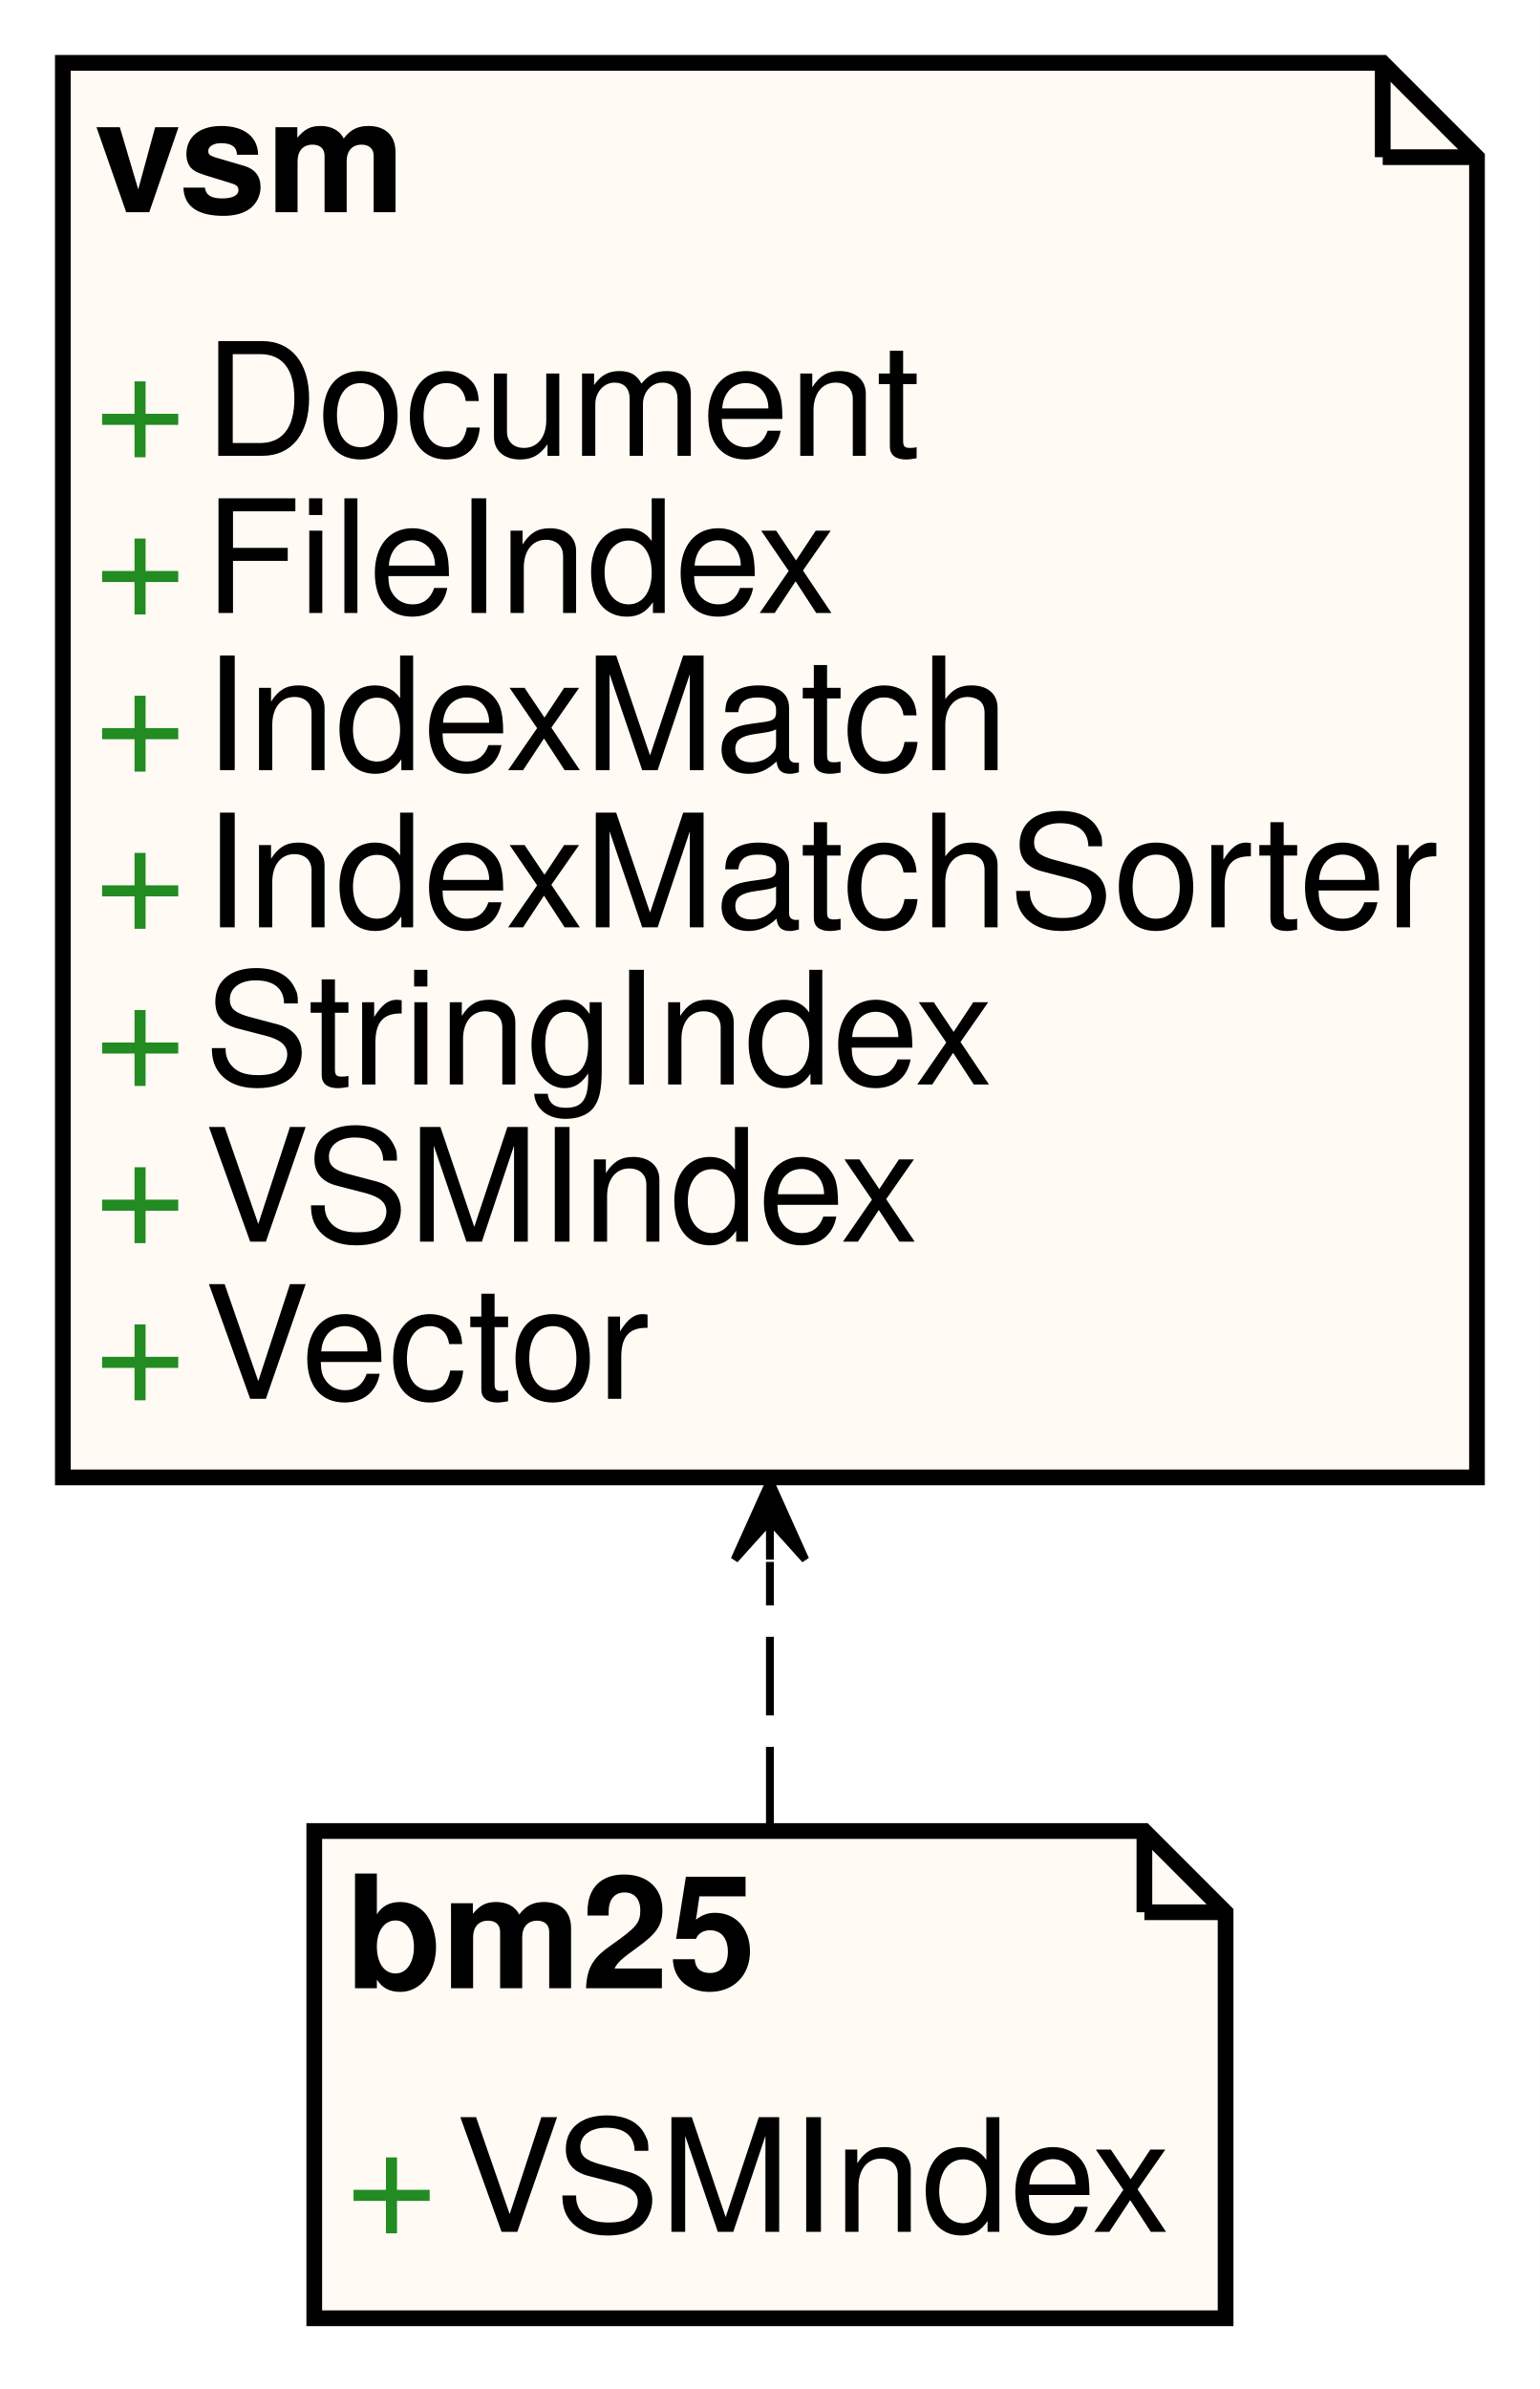
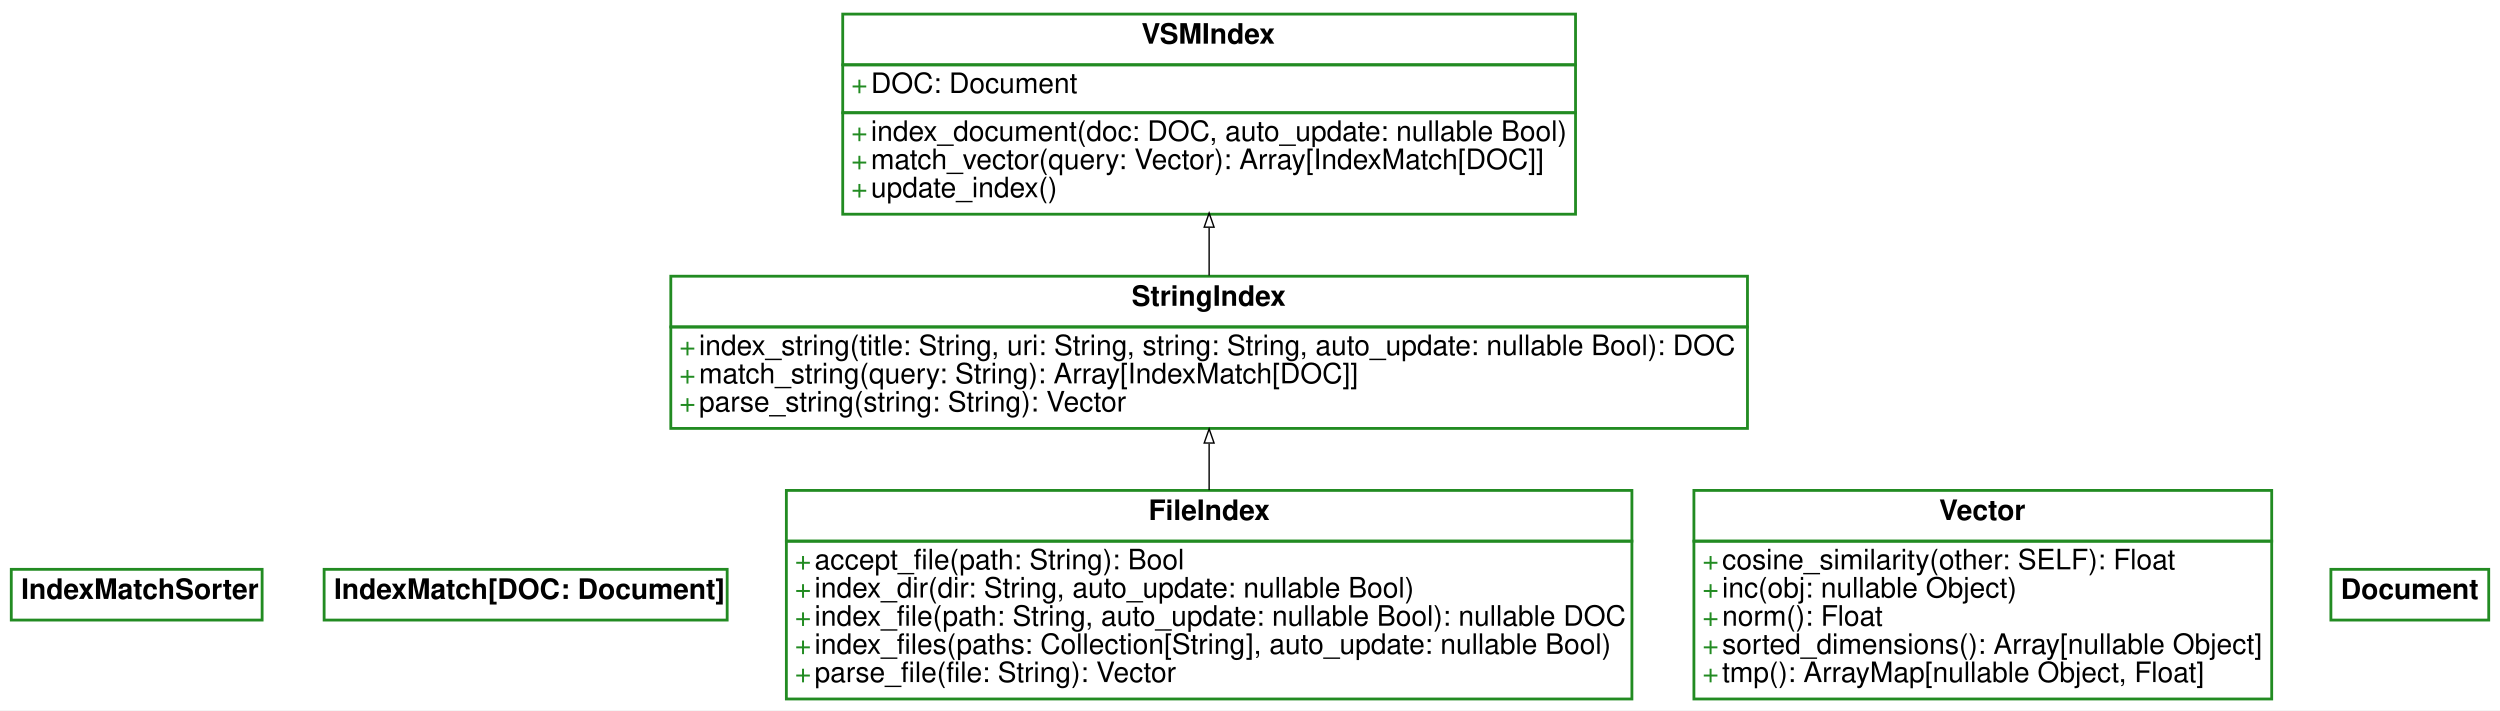
- <svg xmlns="http://www.w3.org/2000/svg" width="98pt" height="152pt" viewBox="0.00 0.00 98.00 152.00">
-   <g id="graph0" class="graph" transform="scale(1 1) rotate(0) translate(4 148)">
-     <polygon fill="white" stroke="none" points="-4,4 -4,-148 94,-148 94,4 -4,4" />
+ <svg xmlns="http://www.w3.org/2000/svg" width="887pt" height="252pt" viewBox="0.00 0.00 887.00 252.00">
+   <g id="graph0" class="graph" transform="scale(1 1) rotate(0) translate(4 248)">
+     <polygon fill="white" stroke="none" points="-4,4 -4,-248 883,-248 883,4 -4,4" />
    <g id="node1" class="node">
-       <polygon fill="#fffaf3" stroke="black" points="68.833,-31.5 16,-31.5 16,-0.5 74,-0.5 74,-26.333 68.833,-31.5" />
-       <polyline fill="none" stroke="black" points="68.833,-31.5 68.833,-26.333 " />
-       <polyline fill="none" stroke="black" points="74,-26.333 68.833,-26.333 " />
-       <text text-anchor="start" x="18" y="-21.5" font-family="Helvetica,sans-Serif" font-weight="bold" font-size="10.00">bm25</text>
-       <text text-anchor="start" x="18" y="-6" font-family="Helvetica,sans-Serif" font-size="10.00" fill="forestgreen">+</text>
-       <text text-anchor="start" x="25" y="-6" font-family="Helvetica,sans-Serif" font-size="10.00">VSMIndex</text>
+       <polygon fill="white" stroke="none" points="88.5,-46 -0.5,-46 -0.5,-28 88.5,-28 88.5,-46" />
+       <polygon fill="none" stroke="forestgreen" points="0,-28 0,-46 89,-46 89,-28 0,-28" />
+       <text text-anchor="start" x="3.5" y="-35.5" font-family="Helvetica,sans-Serif" font-weight="bold" font-size="10.00">IndexMatchSorter</text>
    </g>
    <g id="node2" class="node">
-       <polygon fill="#fffaf3" stroke="black" points="84,-144 0,-144 0,-54 90,-54 90,-138 84,-144" />
-       <polyline fill="none" stroke="black" points="84,-144 84,-138 " />
-       <polyline fill="none" stroke="black" points="90,-138 84,-138 " />
-       <text text-anchor="start" x="2" y="-134.5" font-family="Helvetica,sans-Serif" font-weight="bold" font-size="10.00">vsm</text>
-       <text text-anchor="start" x="2" y="-119" font-family="Helvetica,sans-Serif" font-size="10.00" fill="forestgreen">+</text>
-       <text text-anchor="start" x="9" y="-119" font-family="Helvetica,sans-Serif" font-size="10.00">Document</text>
-       <text text-anchor="start" x="2" y="-109" font-family="Helvetica,sans-Serif" font-size="10.00" fill="forestgreen">+</text>
-       <text text-anchor="start" x="9" y="-109" font-family="Helvetica,sans-Serif" font-size="10.00">FileIndex</text>
-       <text text-anchor="start" x="2" y="-99" font-family="Helvetica,sans-Serif" font-size="10.00" fill="forestgreen">+</text>
-       <text text-anchor="start" x="9" y="-99" font-family="Helvetica,sans-Serif" font-size="10.00">IndexMatch</text>
-       <text text-anchor="start" x="2" y="-89" font-family="Helvetica,sans-Serif" font-size="10.00" fill="forestgreen">+</text>
-       <text text-anchor="start" x="9" y="-89" font-family="Helvetica,sans-Serif" font-size="10.00">IndexMatchSorter</text>
-       <text text-anchor="start" x="2" y="-79" font-family="Helvetica,sans-Serif" font-size="10.00" fill="forestgreen">+</text>
-       <text text-anchor="start" x="9" y="-79" font-family="Helvetica,sans-Serif" font-size="10.00">StringIndex</text>
-       <text text-anchor="start" x="2" y="-69" font-family="Helvetica,sans-Serif" font-size="10.00" fill="forestgreen">+</text>
-       <text text-anchor="start" x="9" y="-69" font-family="Helvetica,sans-Serif" font-size="10.00">VSMIndex</text>
-       <text text-anchor="start" x="2" y="-59" font-family="Helvetica,sans-Serif" font-size="10.00" fill="forestgreen">+</text>
-       <text text-anchor="start" x="9" y="-59" font-family="Helvetica,sans-Serif" font-size="10.00">Vector</text>
+       <polygon fill="white" stroke="none" points="253.5,-46 110.5,-46 110.5,-28 253.5,-28 253.5,-46" />
+       <polygon fill="none" stroke="forestgreen" points="111,-28 111,-46 254,-46 254,-28 111,-28" />
+       <text text-anchor="start" x="114.5" y="-35.5" font-family="Helvetica,sans-Serif" font-weight="bold" font-size="10.00">IndexMatch[DOC: Document]</text>
+     </g>
+     <g id="node3" class="node">
+       <polygon fill="white" stroke="none" points="616,-150 234,-150 234,-96 616,-96 616,-150" />
+       <polygon fill="none" stroke="forestgreen" points="234,-132 234,-150 616,-150 616,-132 234,-132" />
+       <text text-anchor="start" x="397.5" y="-139.5" font-family="Helvetica,sans-Serif" font-weight="bold" font-size="10.00">StringIndex</text>
+       <polygon fill="none" stroke="forestgreen" points="234,-96 234,-132 616,-132 616,-96 234,-96" />
+       <text text-anchor="start" x="237" y="-122" font-family="Helvetica,sans-Serif" font-size="10.00" fill="forestgreen">+</text>
+       <text text-anchor="start" x="244" y="-122" font-family="Helvetica,sans-Serif" font-size="10.00"> index_string(title: String, uri: String, string: String, auto_update: nullable Bool): DOC</text>
+       <text text-anchor="start" x="237" y="-112" font-family="Helvetica,sans-Serif" font-size="10.00" fill="forestgreen">+</text>
+       <text text-anchor="start" x="244" y="-112" font-family="Helvetica,sans-Serif" font-size="10.00"> match_string(query: String): Array[IndexMatch[DOC]]</text>
+       <text text-anchor="start" x="237" y="-102" font-family="Helvetica,sans-Serif" font-size="10.00" fill="forestgreen">+</text>
+       <text text-anchor="start" x="244" y="-102" font-family="Helvetica,sans-Serif" font-size="10.00"> parse_string(string: String): Vector</text>
+     </g>
+     <g id="node7" class="node">
+       <polygon fill="white" stroke="none" points="555,-243.5 295,-243.5 295,-172.5 555,-172.5 555,-243.5" />
+       <polygon fill="none" stroke="forestgreen" points="295,-225 295,-243 555,-243 555,-225 295,-225" />
+       <text text-anchor="start" x="401" y="-232.5" font-family="Helvetica,sans-Serif" font-weight="bold" font-size="10.00">VSMIndex</text>
+       <polygon fill="none" stroke="forestgreen" points="295,-208 295,-225 555,-225 555,-208 295,-208" />
+       <text text-anchor="start" x="298" y="-215" font-family="Helvetica,sans-Serif" font-size="10.00" fill="forestgreen">+</text>
+       <text text-anchor="start" x="305" y="-215" font-family="Helvetica,sans-Serif" font-size="10.00"> DOC: Document</text>
+       <polygon fill="none" stroke="forestgreen" points="295,-172 295,-208 555,-208 555,-172 295,-172" />
+       <text text-anchor="start" x="298" y="-198" font-family="Helvetica,sans-Serif" font-size="10.00" fill="forestgreen">+</text>
+       <text text-anchor="start" x="305" y="-198" font-family="Helvetica,sans-Serif" font-size="10.00"> index_document(doc: DOC, auto_update: nullable Bool)</text>
+       <text text-anchor="start" x="298" y="-188" font-family="Helvetica,sans-Serif" font-size="10.00" fill="forestgreen">+</text>
+       <text text-anchor="start" x="305" y="-188" font-family="Helvetica,sans-Serif" font-size="10.00"> match_vector(query: Vector): Array[IndexMatch[DOC]]</text>
+       <text text-anchor="start" x="298" y="-178" font-family="Helvetica,sans-Serif" font-size="10.00" fill="forestgreen">+</text>
+       <text text-anchor="start" x="305" y="-178" font-family="Helvetica,sans-Serif" font-size="10.00"> update_index()</text>
    </g>
    <g id="edge1" class="edge">
-       <path fill="none" stroke="black" stroke-width="0.5" stroke-dasharray="5,2" d="M45,-31.857C45,-36.781 45,-42.564 45,-48.626" />
-       <polygon fill="black" stroke="black" stroke-width="0.5" points="45,-53.771 42.75,-48.771 45,-51.271 45,-48.771 45,-48.771 45,-48.771 45,-51.271 47.25,-48.771 45,-53.771 45,-53.771" />
+       <path fill="none" stroke="black" stroke-width="0.5" d="M425,-150.262C425,-155.643 425,-161.422 425,-167.158" />
+       <polygon fill="none" stroke="black" stroke-width="0.5" points="423.25,-167.402 425,-172.402 426.75,-167.402 423.25,-167.402" />
+     </g>
+     <g id="node4" class="node">
+       <polygon fill="white" stroke="none" points="801.5,-74 596.5,-74 596.5,-0 801.5,-0 801.5,-74" />
+       <polygon fill="none" stroke="forestgreen" points="597,-56 597,-74 802,-74 802,-56 597,-56" />
+       <text text-anchor="start" x="684" y="-63.5" font-family="Helvetica,sans-Serif" font-weight="bold" font-size="10.00">Vector</text>
+       <polygon fill="none" stroke="forestgreen" points="597,-0 597,-56 802,-56 802,-0 597,-0" />
+       <text text-anchor="start" x="600" y="-46" font-family="Helvetica,sans-Serif" font-size="10.00" fill="forestgreen">+</text>
+       <text text-anchor="start" x="607" y="-46" font-family="Helvetica,sans-Serif" font-size="10.00"> cosine_similarity(other: SELF): Float</text>
+       <text text-anchor="start" x="600" y="-36" font-family="Helvetica,sans-Serif" font-size="10.00" fill="forestgreen">+</text>
+       <text text-anchor="start" x="607" y="-36" font-family="Helvetica,sans-Serif" font-size="10.00"> inc(obj: nullable Object)</text>
+       <text text-anchor="start" x="600" y="-26" font-family="Helvetica,sans-Serif" font-size="10.00" fill="forestgreen">+</text>
+       <text text-anchor="start" x="607" y="-26" font-family="Helvetica,sans-Serif" font-size="10.00"> norm(): Float</text>
+       <text text-anchor="start" x="600" y="-16" font-family="Helvetica,sans-Serif" font-size="10.00" fill="forestgreen">+</text>
+       <text text-anchor="start" x="607" y="-16" font-family="Helvetica,sans-Serif" font-size="10.00"> sorted_dimensions(): Array[nullable Object]</text>
+       <text text-anchor="start" x="600" y="-6" font-family="Helvetica,sans-Serif" font-size="10.00" fill="forestgreen">+</text>
+       <text text-anchor="start" x="607" y="-6" font-family="Helvetica,sans-Serif" font-size="10.00"> tmp(): ArrayMap[nullable Object, Float]</text>
+     </g>
+     <g id="node5" class="node">
+       <polygon fill="white" stroke="none" points="575,-74 275,-74 275,-0 575,-0 575,-74" />
+       <polygon fill="none" stroke="forestgreen" points="275,-56 275,-74 575,-74 575,-56 275,-56" />
+       <text text-anchor="start" x="403.5" y="-63.5" font-family="Helvetica,sans-Serif" font-weight="bold" font-size="10.00">FileIndex</text>
+       <polygon fill="none" stroke="forestgreen" points="275,-0 275,-56 575,-56 575,-0 275,-0" />
+       <text text-anchor="start" x="278" y="-46" font-family="Helvetica,sans-Serif" font-size="10.00" fill="forestgreen">+</text>
+       <text text-anchor="start" x="285" y="-46" font-family="Helvetica,sans-Serif" font-size="10.00"> accept_file(path: String): Bool</text>
+       <text text-anchor="start" x="278" y="-36" font-family="Helvetica,sans-Serif" font-size="10.00" fill="forestgreen">+</text>
+       <text text-anchor="start" x="285" y="-36" font-family="Helvetica,sans-Serif" font-size="10.00"> index_dir(dir: String, auto_update: nullable Bool)</text>
+       <text text-anchor="start" x="278" y="-26" font-family="Helvetica,sans-Serif" font-size="10.00" fill="forestgreen">+</text>
+       <text text-anchor="start" x="285" y="-26" font-family="Helvetica,sans-Serif" font-size="10.00"> index_file(path: String, auto_update: nullable Bool): nullable DOC</text>
+       <text text-anchor="start" x="278" y="-16" font-family="Helvetica,sans-Serif" font-size="10.00" fill="forestgreen">+</text>
+       <text text-anchor="start" x="285" y="-16" font-family="Helvetica,sans-Serif" font-size="10.00"> index_files(paths: Collection[String], auto_update: nullable Bool)</text>
+       <text text-anchor="start" x="278" y="-6" font-family="Helvetica,sans-Serif" font-size="10.00" fill="forestgreen">+</text>
+       <text text-anchor="start" x="285" y="-6" font-family="Helvetica,sans-Serif" font-size="10.00"> parse_file(file: String): Vector</text>
+     </g>
+     <g id="edge2" class="edge">
+       <path fill="none" stroke="black" stroke-width="0.5" d="M425,-74.111C425,-79.58 425,-85.186 425,-90.546" />
+       <polygon fill="none" stroke="black" stroke-width="0.5" points="423.25,-90.811 425,-95.811 426.75,-90.811 423.25,-90.811" />
+     </g>
+     <g id="node6" class="node">
+       <polygon fill="white" stroke="none" points="879,-46 823,-46 823,-28 879,-28 879,-46" />
+       <polygon fill="none" stroke="forestgreen" points="823,-28 823,-46 879,-46 879,-28 823,-28" />
+       <text text-anchor="start" x="826.5" y="-35.5" font-family="Helvetica,sans-Serif" font-weight="bold" font-size="10.00">Document</text>
    </g>
  </g>
</svg>
